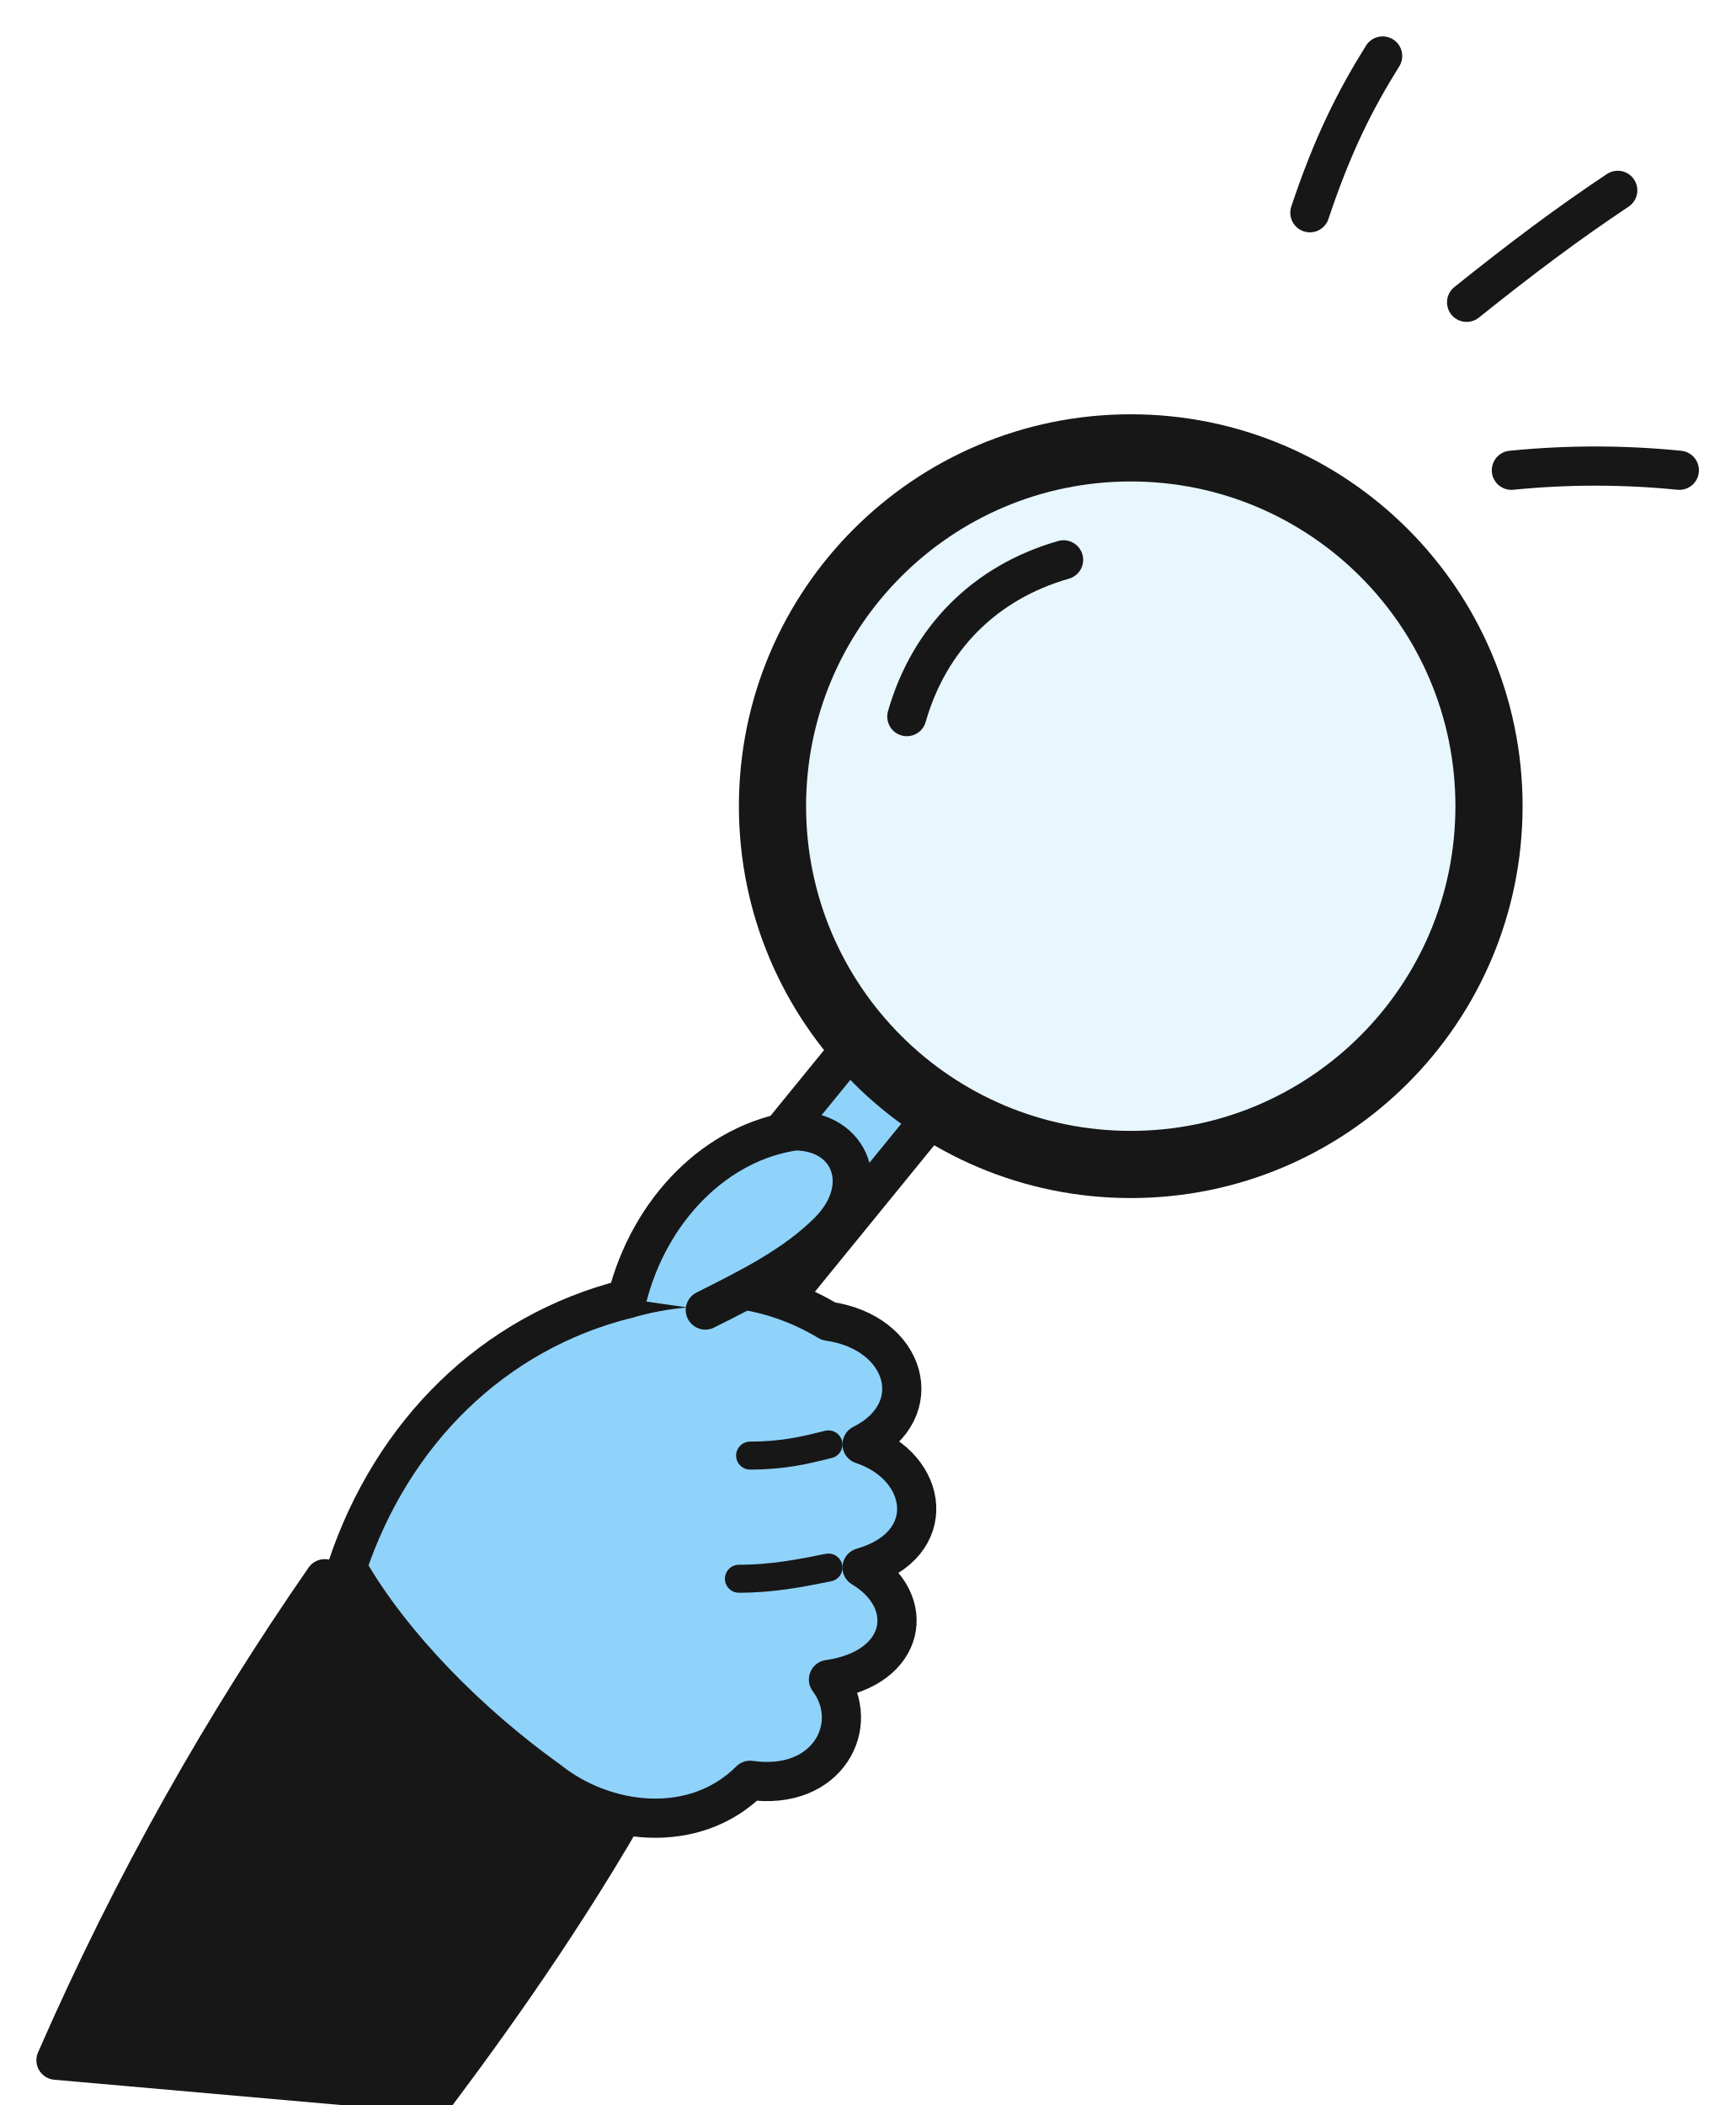
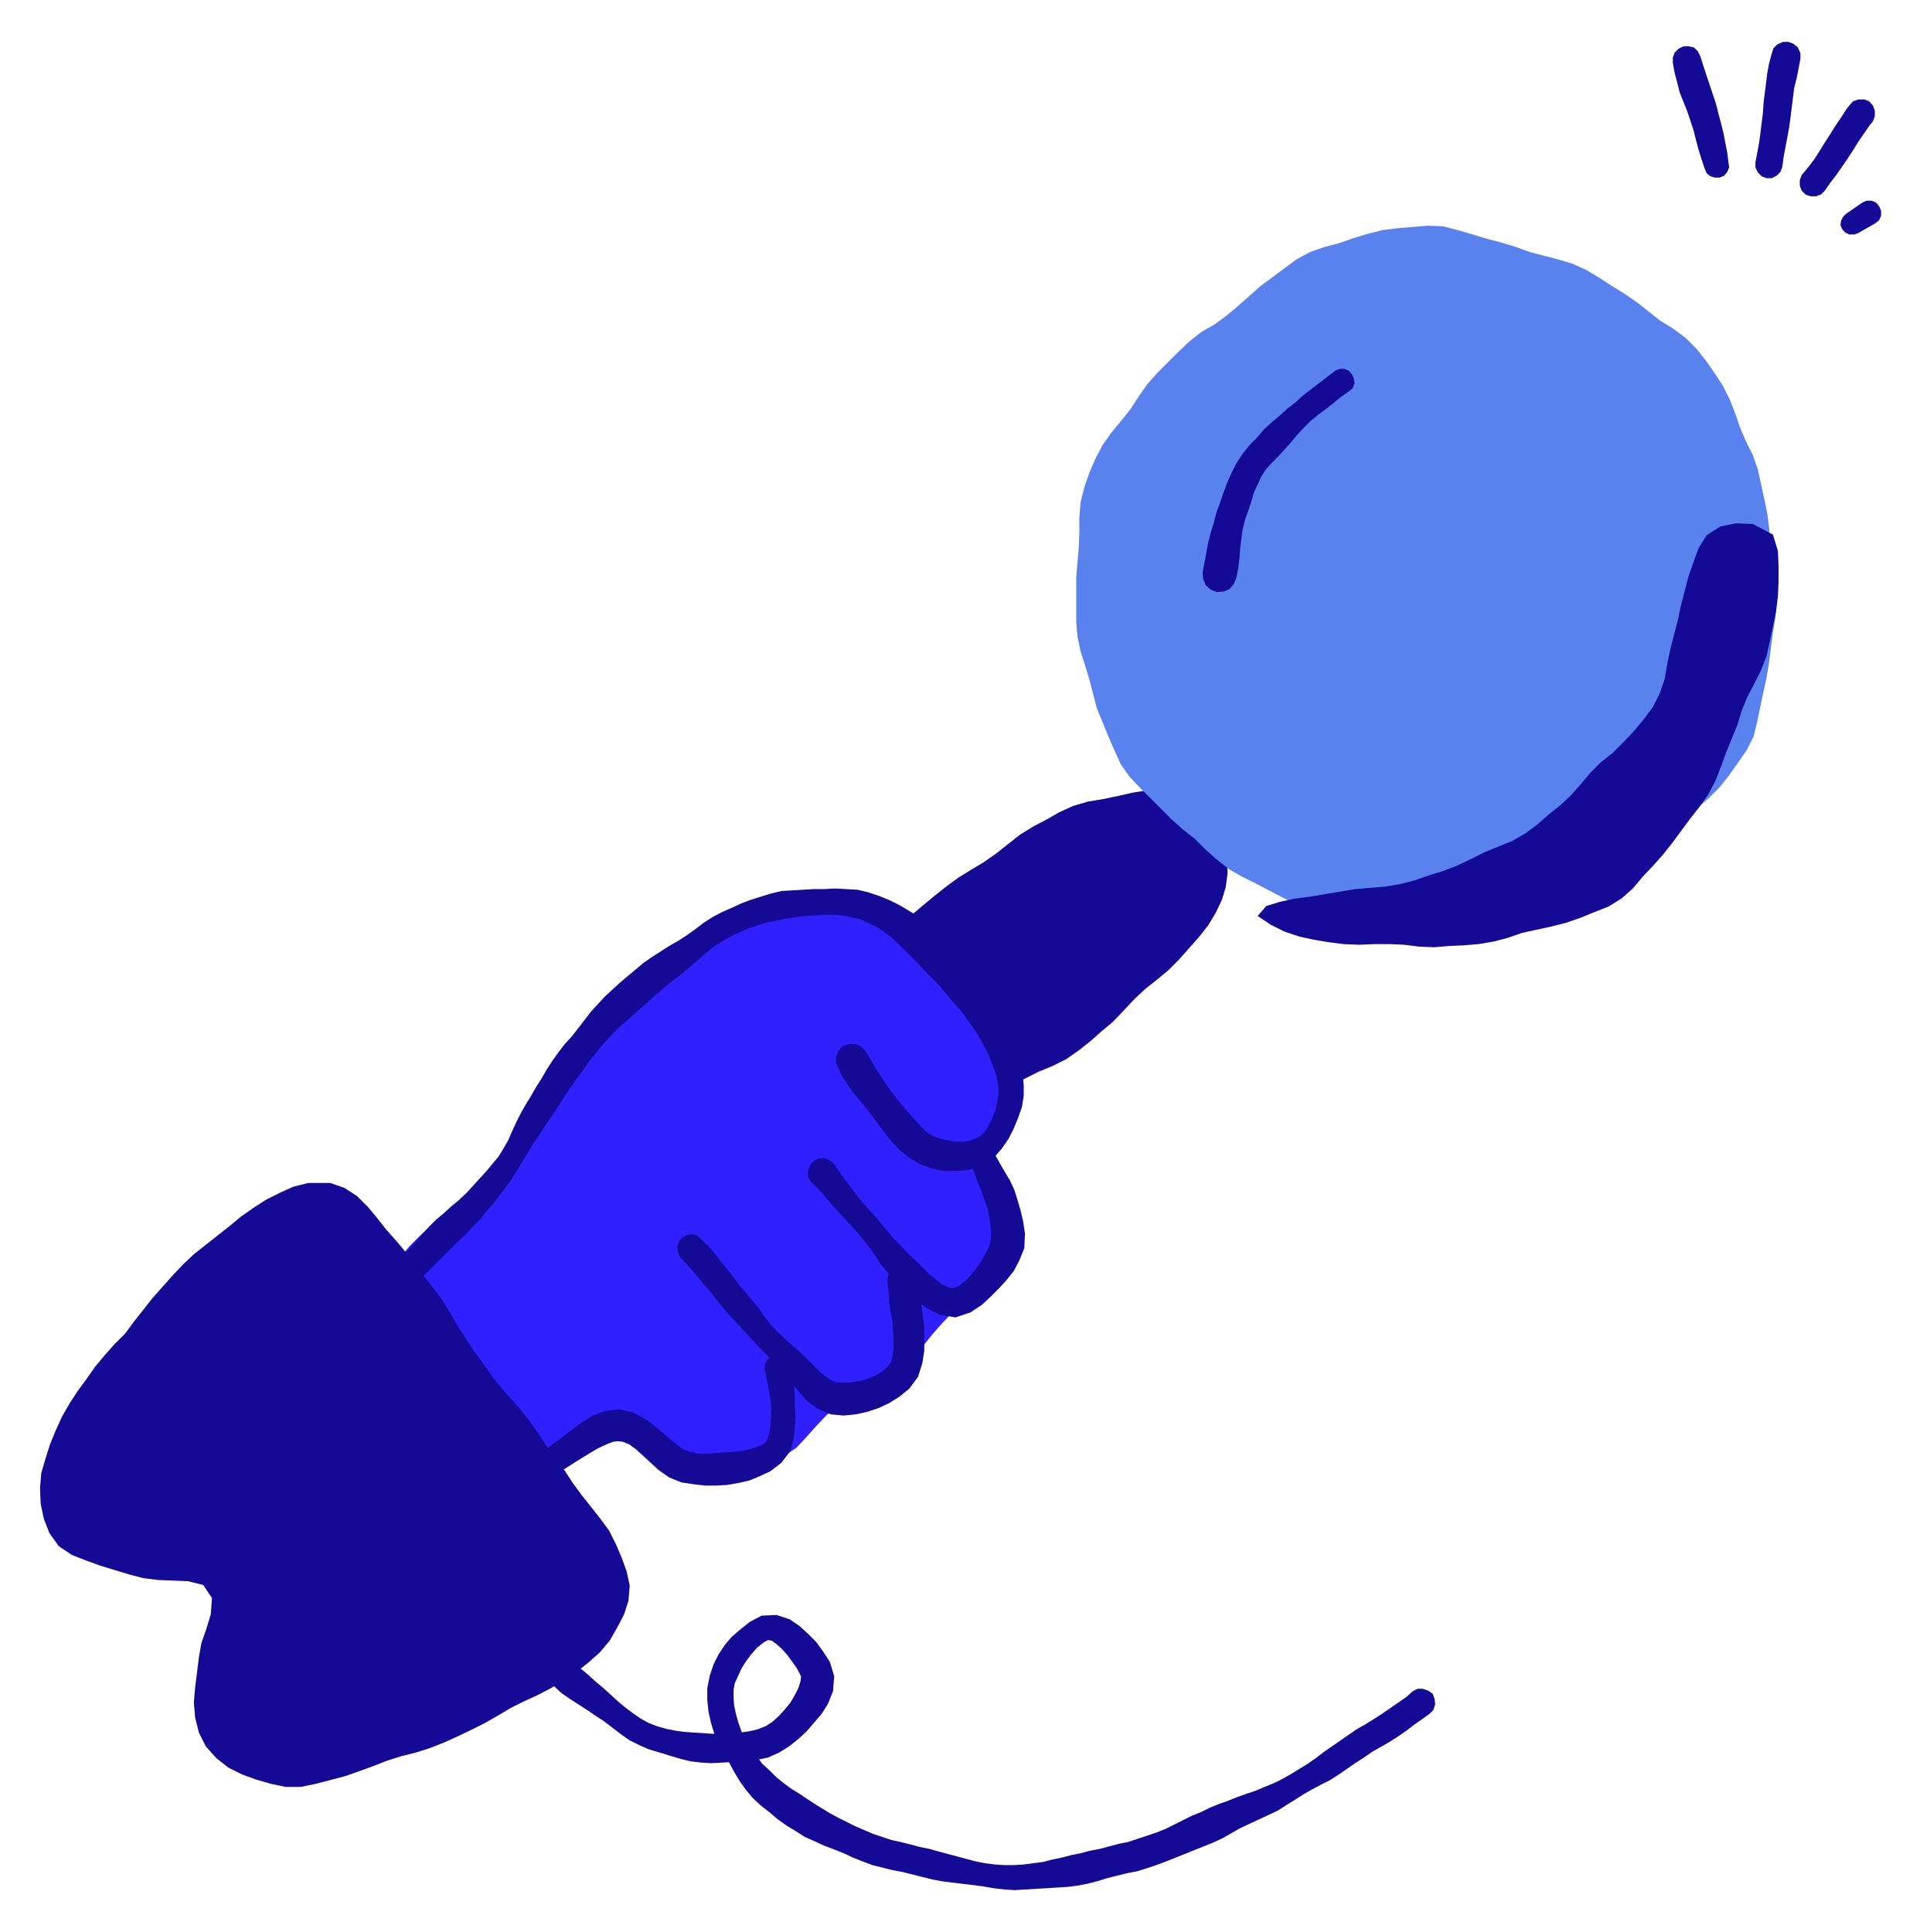
- <svg xmlns="http://www.w3.org/2000/svg" viewBox="34 24 310 376" width="310" height="376">
-   <g stroke="#171717" stroke-width="7" stroke-linecap="round" stroke-linejoin="round" fill="none">
-     <path d="M268 62 C 272 50 276 42 281 34" />
-     <path d="M296 78 C 306 70 314 64 323 58" />
-     <path d="M304 108 C 314 107 324 107 334 108" />
-     <path d="M196 214 L 152 268" stroke-width="26" />
-     <path d="M196 214 L 152 268" stroke="#8FD3FA" stroke-width="12" />
-     <circle cx="236" cy="168" r="64" fill="#E8F6FE" />
-     <circle cx="236" cy="168" r="64" stroke-width="12" />
-     <path d="M196 152 C 200 138 210 128 224 124" />
-     <path d="M44 392 C 58 360 74 332 92 306 C 112 312 132 324 150 340 C 138 362 124 382 112 398 Z" fill="#171717" />
-     <path d="M96 304 C 104 280 122 262 146 256 C 160 252 172 254 182 260          C 196 262 200 276 188 282 C 200 286 202 300 188 304          C 198 310 196 322 182 324 C 188 332 182 344 168 342          C 158 352 142 350 132 342 C 118 332 104 318 96 304 Z" fill="#8FD3FA" />
-     <path d="M146 256 C 150 240 162 228 176 226 C 186 226 190 236 182 244 C 176 250 168 254 160 258" fill="#8FD3FA" />
-     <path d="M168 284 C 174 284 178 283 182 282" stroke-width="5" />
-     <path d="M166 306 C 172 306 177 305 182 304" stroke-width="5" />
-   </g>
+ <svg xmlns="http://www.w3.org/2000/svg" viewBox="-9 14 307 309" width="307" height="309">
+   <path fill="#140A95" d="M267.4 40.0L267.2 38.4 266.9 36.9 266.6 35.3 266.2 33.7 265.8 32.2 265.4 30.6 264.9 29.1 264.4 27.6 263.9 26.1 263.4 24.6 262.9 23.0 262.5 22.2 261.9 21.6 261.0 21.4 260.2 21.4 259.4 21.8 258.8 22.4 258.5 23.2 258.5 24.1 258.8 25.7 259.2 27.2 259.6 28.8 260.2 30.3 260.8 31.8 261.3 33.3 261.8 34.8 262.2 36.4 262.6 37.9 263.1 39.5 263.6 41.0 263.9 41.7 264.5 42.2 265.2 42.4 266.0 42.4 266.7 42.1 267.2 41.5 267.5 40.8Z" />
+   <path fill="#140A95" d="M276.0 40.7L276.2 39.2 276.5 37.6 276.8 36.0 277.1 34.4 277.3 32.9 277.5 31.3 277.7 29.7 277.9 28.1 278.3 26.5 278.6 25.0 278.9 23.4 278.9 22.5 278.5 21.6 277.8 21.0 277.0 20.7 276.1 20.7 275.2 21.1 274.6 21.7 274.3 22.6 273.9 24.1 273.6 25.7 273.4 27.3 273.2 28.9 273.0 30.5 272.9 32.1 272.7 33.7 272.5 35.3 272.3 36.8 272.0 38.4 271.7 40.0 271.7 40.8 272.1 41.6 272.7 42.2 273.5 42.5 274.3 42.5 275.1 42.1 275.7 41.5Z" />
+   <path fill="#140A95" d="M282.8 44.5L283.7 43.2 284.7 41.9 285.6 40.6 286.5 39.3 287.4 37.9 288.2 36.6 289.1 35.3 290.0 34.0 290.5 33.4 290.8 32.6 290.8 31.7 290.5 30.9 289.9 30.2 289.1 29.9 288.2 29.9 287.3 30.2 286.7 30.9 286.3 31.4 285.4 32.8 284.5 34.1 283.7 35.4 282.8 36.8 282.0 38.1 281.1 39.5 280.1 40.8 279.1 42.0 278.8 42.8 278.8 43.7 279.1 44.5 279.7 45.1 280.5 45.4 281.4 45.4 282.2 45.1Z" />
+   <path fill="#140A95" d="M288.1 51.3L289.5 50.5 290.9 49.7 291.5 49.2 291.8 48.5 291.8 47.7 291.5 47.0 291.0 46.4 290.3 46.1 289.5 46.1 288.8 46.4 287.5 47.3 286.2 48.2 285.7 48.7 285.4 49.3 285.3 50.0 285.6 50.7 286.1 51.2 286.7 51.5 287.5 51.5Z" />
+   <path fill="#140A95" d="M176.1 139.7L178.5 140.2 180.8 141.3 182.7 142.9 184.3 144.8 185.5 146.9 186.6 149.1 187.2 151.4 187.3 153.7 187.0 155.9 186.4 157.9 185.4 160.0 184.2 162.0 182.7 163.9 181.1 165.7 179.5 167.5 177.8 169.2 176.0 170.7 174.1 172.2 172.4 173.8 170.7 175.6 169.0 177.4 167.2 178.9 165.4 180.5 163.5 182.0 161.5 183.4 159.3 184.5 157.1 185.4 154.9 186.5 152.8 187.7 150.8 188.9 148.6 190.0 146.5 191.2 144.5 192.4 142.4 193.5 140.1 194.4 137.8 195.1 135.6 195.8 133.3 196.6 131.1 197.2 128.9 197.6 126.6 197.3 124.3 196.7 122.0 195.6 120.1 194.0 118.6 192.0 117.4 189.9 116.3 187.6 115.7 185.3 115.6 182.8 116.3 180.4 117.3 178.2 118.6 176.1 120.1 174.2 121.9 172.6 123.8 171.1 125.7 169.6 127.6 168.1 129.6 166.8 131.6 165.4 133.4 163.8 135.0 162.1 136.7 160.4 138.6 158.8 140.4 157.3 142.3 155.8 144.2 154.4 146.3 153.1 148.3 151.9 150.3 150.5 152.2 149.0 154.1 147.5 156.2 146.2 158.3 145.1 160.4 143.9 162.6 142.9 165.0 142.2 167.4 141.8 169.8 141.3 172.0 140.8 174.4 140.4Z" />
+   <path fill="#5982EF" d="M274.9 108.0L275.1 110.4 274.9 112.8 274.5 115.2 274.2 117.5 273.9 119.9 273.5 122.3 273.0 124.6 272.5 127.0 272.0 129.4 271.4 131.8 270.3 134.0 268.9 136.0 267.5 138.0 266.0 139.9 264.3 141.6 262.5 143.2 260.7 144.9 259.1 146.6 257.4 148.3 255.6 149.8 253.6 151.1 251.6 152.4 249.5 153.7 247.5 154.8 245.3 155.8 243.2 156.9 241.2 158.2 239.2 159.7 237.1 160.9 234.9 161.9 232.6 162.7 230.3 163.5 228.0 164.1 225.5 164.4 223.1 164.5 220.7 164.7 218.3 165.0 215.9 165.1 213.5 164.9 211.1 164.5 208.7 164.0 206.5 163.2 204.3 162.0 202.3 160.7 200.3 159.6 198.1 158.5 196.0 157.5 193.9 156.4 191.8 155.3 189.6 154.2 187.5 153.0 185.6 151.5 183.8 149.9 182.1 148.2 180.2 146.7 178.4 145.1 176.7 143.4 175.0 141.7 173.3 140.0 171.6 138.2 170.2 136.2 169.2 134.0 168.2 131.7 167.3 129.5 166.4 127.3 165.8 125.0 165.2 122.7 164.5 120.4 163.8 118.2 163.3 115.8 163.1 113.5 163.1 111.1 163.1 108.7 163.1 106.3 163.3 103.9 163.5 101.6 163.6 99.2 163.6 96.7 163.8 94.3 164.4 91.9 165.2 89.6 166.2 87.3 167.3 85.2 168.7 83.2 170.3 81.3 171.8 79.4 173.1 77.4 174.5 75.4 176.1 73.6 177.8 71.9 179.5 70.2 181.2 68.6 183.1 67.1 185.2 65.9 187.1 64.5 188.9 63.0 190.7 61.4 192.5 59.8 194.4 58.4 196.4 56.9 198.3 55.5 200.5 54.3 202.8 53.5 205.1 52.9 207.4 52.1 209.7 51.4 212.1 50.8 214.5 50.5 216.9 50.3 219.3 50.1 221.8 50.2 224.1 50.8 226.5 51.5 228.8 52.2 231.1 52.8 233.4 53.5 235.6 54.3 237.9 54.9 240.2 55.5 242.5 56.2 244.7 57.2 246.7 58.4 248.7 59.7 250.8 61.0 252.7 62.3 254.6 63.8 256.5 65.3 258.6 66.6 260.6 68.1 262.3 69.8 263.8 71.7 265.2 73.7 266.5 75.7 267.6 77.9 268.5 80.2 269.3 82.5 270.2 84.6 271.3 86.8 272.1 89.1 272.6 91.4 273.1 93.7 273.6 96.1 273.9 98.4 274.0 100.8 274.0 103.2 274.3 105.5Z" />
+   <path fill="#140A95" d="M274.5 99.5L275.3 102.1 275.4 104.6 275.4 107.0 275.3 109.4 275.0 111.8 274.5 114.2 274.0 116.6 273.5 118.9 272.6 121.2 271.5 123.4 270.4 125.5 269.5 127.7 268.8 130.0 267.9 132.2 267.0 134.4 266.2 136.6 265.3 138.9 264.2 141.0 262.8 143.0 261.3 144.9 259.9 146.8 258.5 148.7 257.0 150.6 255.4 152.4 253.7 154.2 252.1 156.1 250.3 157.7 248.2 159.0 245.9 159.9 243.7 160.8 241.4 161.6 239.0 162.2 236.7 162.7 234.4 163.2 232.1 164.0 229.8 164.6 227.4 165.0 225.0 165.2 222.7 165.3 220.3 165.5 217.9 165.4 215.6 165.1 213.2 165.0 210.8 165.0 208.3 165.1 205.9 165.0 203.5 164.7 201.1 164.3 198.8 163.8 196.4 163.0 194.2 161.9 192.1 160.5 193.5 158.9 195.8 158.2 198.2 157.7 200.6 157.4 202.9 157.0 205.3 156.6 207.7 156.2 210.1 156.0 212.5 155.8 214.9 155.4 217.2 154.8 219.5 154.0 221.8 153.3 224.1 152.4 226.2 151.4 228.4 150.3 230.6 149.4 232.8 148.5 234.9 147.3 236.8 145.9 238.6 144.3 240.5 142.8 242.2 141.2 243.8 139.4 245.3 137.6 247.0 135.9 248.9 134.4 250.6 132.7 252.3 130.9 253.8 129.1 255.3 127.1 256.4 124.9 257.2 122.6 257.6 120.2 258.1 117.8 258.7 115.5 259.3 113.2 259.8 110.8 260.4 108.5 261.0 106.2 261.8 103.9 262.6 101.7 263.9 99.6 266.1 98.2 268.6 97.7 271.3 97.8Z" />
+   <path fill="#140A95" d="M188.7 106.4L189.0 104.9 189.2 103.3 189.3 101.8 189.5 100.2 189.7 98.7 190.1 97.1 190.6 95.7 191.1 94.2 191.5 92.8 192.1 91.5 192.7 90.2 193.4 89.1 194.3 88.1 195.3 87.1 196.3 86.0 197.3 84.9 198.3 83.7 199.4 82.5 200.5 81.4 201.7 80.4 202.9 79.5 204.2 78.5 205.4 77.5 206.7 76.6 207.3 76.1 207.6 75.3 207.5 74.6 207.2 73.9 206.7 73.3 206.0 73.0 205.2 73.0 204.5 73.3 203.2 74.3 201.9 75.3 200.6 76.3 199.3 77.3 198.1 78.4 196.8 79.4 195.6 80.5 194.3 81.6 193.1 82.7 192.0 84.0 190.8 85.2 189.7 86.6 188.7 88.1 187.9 89.7 187.2 91.3 186.6 92.9 186.1 94.4 185.5 96.0 185.1 97.6 184.6 99.2 184.2 100.8 183.9 102.4 183.6 104.0 183.3 105.6 183.4 106.6 183.8 107.6 184.6 108.3 185.6 108.7 186.7 108.6 187.6 108.2 188.3 107.4Z" />
+   <path fill="#3020FE" d="M52.2 221.7L52.6 219.3 53.6 217.2 54.9 215.2 56.5 213.3 58.2 211.6 60.0 210.0 61.8 208.4 63.6 206.9 65.4 205.3 67.2 203.7 68.8 201.9 70.4 200.1 71.8 198.2 73.2 196.2 74.6 194.2 75.9 192.3 77.3 190.3 78.7 188.4 80.1 186.4 81.6 184.5 83.1 182.6 84.6 180.8 86.2 179.0 87.9 177.3 89.6 175.6 91.3 173.9 93.0 172.2 94.8 170.6 96.6 169.0 98.5 167.5 100.4 166.0 102.3 164.6 104.3 163.3 106.4 162.1 108.5 161.1 110.8 160.2 113.1 159.5 115.4 159.0 117.8 158.6 120.1 158.3 122.5 158.3 124.9 158.4 127.3 158.7 129.6 159.4 131.8 160.3 133.9 161.5 135.9 162.9 137.7 164.4 139.5 166.1 141.2 167.8 142.8 169.5 144.4 171.4 145.9 173.2 147.3 175.1 148.7 177.1 150.0 179.1 151.1 181.3 152.0 183.5 152.7 185.8 152.9 188.1 152.5 190.5 151.5 192.6 150.4 194.8 149.6 197.1 149.5 199.4 149.9 201.8 150.6 204.1 151.4 206.3 152.2 208.6 152.8 211.0 152.8 213.3 152.0 215.6 150.5 217.5 148.8 219.2 147.0 220.8 145.1 222.3 143.3 223.9 141.7 225.6 140.1 227.4 138.6 229.3 137.0 231.1 135.4 232.8 133.5 234.3 131.5 235.6 129.4 236.7 127.2 237.8 125.1 238.9 123.2 240.3 121.5 242.1 119.9 243.9 118.3 245.6 116.3 246.9 114.0 247.8 111.7 248.4 109.3 248.7 106.9 248.9 104.5 248.9 102.1 248.6 99.8 248.0 97.8 246.8 95.9 245.3 94.0 243.7 92.0 242.4 89.7 241.8 87.5 242.6 85.6 244.1 83.9 245.8 82.3 247.6 80.6 249.3 78.9 250.9 76.9 252.2 74.6 252.6 72.4 251.8 70.4 250.5 68.5 249.0 66.7 247.4 65.0 245.7 63.4 243.9 61.9 242.0 60.5 240.1 59.1 238.1 57.8 236.1 56.5 234.1 55.3 232.0 54.3 229.8 53.4 227.6 52.7 225.3 52.3 222.9Z" />
+   <path fill="#140A95" d="M51.8 225.0L53.0 223.9 54.1 222.8 55.3 221.7 56.4 220.5 57.5 219.4 58.6 218.2 59.7 217.1 60.9 215.9 62.0 214.8 63.1 213.7 64.3 212.5 65.5 211.4 66.6 210.2 67.7 209.1 68.7 207.8 69.8 206.6 70.8 205.3 71.8 204.0 72.8 202.6 73.7 201.2 74.5 199.8 75.4 198.4 76.2 197.0 77.1 195.7 78.0 194.3 78.9 193.0 79.8 191.6 80.7 190.3 81.5 189.0 82.4 187.7 83.3 186.4 84.2 185.2 85.1 183.9 86.1 182.7 87.0 181.5 88.0 180.4 89.1 179.2 90.2 178.1 91.4 177.1 92.6 176.0 93.8 175.0 95.0 173.9 96.1 172.9 97.3 171.9 98.5 170.9 99.7 170.0 100.9 169.0 102.1 168.0 103.2 167.0 104.4 166.0 105.6 165.1 106.9 164.3 108.2 163.6 109.5 163.0 110.9 162.4 112.4 161.9 113.8 161.5 115.3 161.2 116.8 160.9 118.2 160.7 119.7 160.5 121.2 160.4 122.7 160.3 124.2 160.3 125.6 160.4 127.1 160.7 128.5 161.0 129.8 161.6 131.1 162.2 132.3 163.0 133.5 163.9 134.6 164.9 135.7 166.0 136.7 167.0 137.8 168.1 138.8 169.2 139.9 170.3 141.0 171.4 142.0 172.6 143.0 173.8 144.0 174.9 145.0 176.1 145.9 177.4 146.8 178.6 147.6 179.9 148.3 181.2 149.0 182.5 149.5 183.8 150.0 185.1 150.4 186.4 150.6 187.6 150.7 188.8 150.5 190.1 150.2 191.5 149.7 192.8 149.1 194.0 148.4 195.1 147.6 195.8 146.5 196.3 145.2 196.6 143.9 196.6 142.6 196.4 141.3 196.1 140.2 195.7 139.2 195.1 138.3 194.2 137.3 193.1 136.3 192.0 135.3 190.8 134.3 189.6 133.4 188.4 132.5 187.1 131.6 185.8 130.8 184.5 130.0 183.1 129.4 182.1 128.7 181.4 127.8 181.0 126.8 181.0 125.8 181.3 125.1 182.0 124.7 183.0 124.7 184.0 125.1 184.9 125.6 186.0 126.5 187.4 127.4 188.7 128.5 190.0 129.5 191.2 130.5 192.5 131.5 193.9 132.5 195.2 133.6 196.6 134.8 197.9 136.3 199.1 138.1 200.2 140.1 200.9 142.1 201.3 144.0 201.3 146.0 201.1 147.9 200.4 149.8 199.3 151.2 197.7 152.3 196.1 153.1 194.5 153.8 192.8 154.4 191.1 154.7 189.3 154.7 187.5 154.5 185.6 154.2 183.8 153.8 182.1 153.2 180.5 152.4 178.9 151.6 177.5 150.6 176.1 149.6 174.8 148.6 173.4 147.7 172.1 146.7 170.7 145.7 169.4 144.7 168.2 143.6 166.9 142.5 165.6 141.5 164.3 140.4 163.0 139.2 161.8 137.9 160.6 136.4 159.7 134.9 158.8 133.3 158.0 131.6 157.3 129.8 156.7 128.1 156.3 126.3 156.2 124.5 156.1 122.8 156.2 121.1 156.2 119.4 156.3 117.7 156.4 116.0 156.5 114.3 156.9 112.7 157.4 111.1 157.9 109.5 158.5 108.0 159.2 106.4 159.9 104.9 160.7 103.5 161.6 102.2 162.6 100.8 163.6 99.4 164.5 98.0 165.3 96.6 166.2 95.2 167.1 93.9 168.0 92.6 169.1 91.4 170.1 90.1 171.2 88.9 172.3 87.7 173.4 86.6 174.6 85.5 175.8 84.5 177.1 83.5 178.4 82.4 179.8 81.3 181.0 80.3 182.3 79.3 183.7 78.4 185.1 77.6 186.5 76.7 187.9 75.9 189.3 75.1 190.6 74.3 192.0 73.6 193.4 72.9 194.9 72.3 196.3 71.5 197.7 70.7 199.0 69.7 200.2 68.7 201.4 67.6 202.6 66.6 203.7 65.5 204.9 64.3 206.0 63.1 207.0 61.9 208.1 60.7 209.1 59.6 210.2 58.5 211.4 57.5 212.6 56.4 213.8 55.2 214.9 54.1 215.9 52.9 217.0 51.7 218.1 50.6 219.2 49.4 220.3 48.2 221.3 47.6 222.2 47.4 223.2 47.6 224.2 48.1 225.0 49.0 225.6 50.0 225.8 51.0 225.6Z" />
+   <path fill="#140A95" d="M146.1 200.1L146.8 201.5 147.3 203.0 147.9 204.4 148.4 205.8 148.9 207.3 149.2 208.7 149.4 210.1 149.5 211.4 149.4 212.4 149.1 213.5 148.5 214.7 147.8 215.9 147.0 217.0 146.1 218.1 145.2 219.0 144.3 219.7 143.5 220.0 142.6 219.9 141.6 219.4 140.5 218.5 139.4 217.6 138.3 216.5 137.2 215.4 136.0 214.3 135.0 213.2 133.9 212.1 132.9 210.9 131.9 209.7 130.9 208.5 129.9 207.4 128.8 206.2 127.8 204.9 126.9 203.7 125.9 202.4 125.0 201.1 124.4 200.2 123.7 199.6 122.9 199.2 121.9 199.3 121.1 199.7 120.5 200.4 120.2 201.3 120.2 202.2 120.6 203.0 121.5 203.8 122.6 205.0 123.6 206.2 124.7 207.4 125.8 208.6 126.9 209.8 128.0 211.0 129.0 212.2 130.0 213.5 131.0 214.9 131.9 216.3 133.0 217.6 134.1 218.8 135.2 219.9 136.5 221.0 137.8 222.2 139.3 223.3 141.3 224.3 143.8 224.7 146.2 223.9 148.0 222.7 149.4 221.4 150.7 220.1 151.9 218.8 153.1 217.3 154.0 215.6 154.8 213.6 154.9 211.3 154.6 209.3 154.2 207.6 153.7 205.9 153.2 204.3 152.5 202.8 151.6 201.3 150.8 199.9 150.0 198.5 149.5 197.8 148.8 197.3 148.0 197.2 147.2 197.4 146.6 197.8 146.1 198.5 146.0 199.3Z" />
+   <path fill="#140A95" d="M132.9 219.1L133.1 220.7 133.2 222.3 133.4 223.8 133.7 225.3 133.8 226.8 133.9 228.3 133.9 229.7 133.7 230.9 133.5 231.8 132.9 232.6 132.0 233.4 130.8 234.1 129.5 234.6 128.2 234.9 126.9 235.1 125.7 235.1 124.8 235.1 124.0 234.8 123.1 234.2 122.1 233.4 121.1 232.4 120.0 231.3 118.9 230.2 117.6 229.1 116.4 228.0 115.2 226.9 114.2 225.8 113.2 224.5 112.3 223.2 111.3 222.0 110.3 220.8 109.2 219.5 108.3 218.3 107.3 217.0 106.3 215.8 105.3 214.5 104.3 213.3 103.2 212.3 102.6 211.7 101.8 211.4 100.9 211.5 100.1 211.9 99.6 212.5 99.3 213.4 99.4 214.2 99.7 215.0 100.7 216.1 101.8 217.3 102.8 218.5 103.9 219.8 104.9 221.0 105.9 222.3 106.9 223.5 108.0 224.7 109.1 225.9 110.2 227.1 111.3 228.3 112.4 229.5 113.5 230.6 114.6 231.8 115.7 233.0 116.7 234.2 117.8 235.4 118.9 236.8 120.1 238.1 121.7 239.3 123.8 240.2 125.9 240.4 127.9 240.2 129.7 239.8 131.5 239.2 133.2 238.4 134.8 237.4 136.4 236.1 137.8 234.2 138.5 232.0 138.8 230.0 138.8 228.2 138.8 226.4 138.6 224.7 138.4 223.1 138.1 221.4 137.8 219.8 137.3 218.2 137.0 217.4 136.4 216.8 135.6 216.5 134.7 216.5 133.9 216.8 133.3 217.5 132.9 218.3Z" />
+   <path fill="#140A95" d="M113.3 233.1L113.6 234.6 113.9 236.1 114.2 237.7 114.3 239.2 114.3 240.7 114.2 242.1 114.0 243.3 113.7 244.2 113.3 244.8 112.4 245.3 111.2 245.7 109.9 246.0 108.4 246.2 107.0 246.3 105.5 246.4 104.0 246.5 102.6 246.5 101.3 246.2 100.2 245.8 99.2 245.0 98.1 244.1 96.9 243.1 95.6 242.0 94.1 240.9 92.2 239.9 90.0 239.4 87.7 239.7 85.8 240.4 84.2 241.4 82.8 242.4 81.5 243.4 80.2 244.4 78.8 245.4 77.5 246.4 76.3 247.5 75.1 248.6 73.9 249.7 72.7 250.9 71.5 252.0 70.9 252.5 70.4 253.2 70.3 254.0 70.4 254.8 70.9 255.4 71.5 255.9 72.3 256.1 73.1 255.9 73.8 255.4 74.3 254.8 75.3 253.6 76.4 252.5 77.6 251.4 78.9 250.5 80.2 249.6 81.5 248.8 82.9 247.9 84.2 247.1 85.5 246.3 86.7 245.6 88.0 245.0 89.0 244.6 89.8 244.5 90.6 244.6 91.6 245.0 92.7 245.8 93.8 246.8 95.0 247.9 96.3 249.1 98.0 250.3 100.0 251.1 102.0 251.4 103.8 251.6 105.5 251.6 107.3 251.5 109.0 251.2 110.8 250.8 112.5 250.1 114.2 249.3 115.9 248.0 117.3 246.2 117.9 244.2 118.1 242.4 118.2 240.6 118.1 238.9 118.1 237.3 118.0 235.6 117.8 234.0 117.7 232.4 117.3 231.6 116.8 230.9 116.0 230.6 115.1 230.6 114.3 230.9 113.7 231.5 113.3 232.2Z" />
+   <path fill="#140A95" d="M43.8 203.2L46.1 204.0 48.1 205.3 49.8 207.0 51.3 208.8 52.8 210.7 54.4 212.5 55.9 214.3 57.3 216.2 58.8 218.1 60.3 220.0 61.7 221.9 63.0 224.0 64.2 226.1 65.5 228.1 66.8 230.1 68.2 232.0 69.6 234.0 71.1 235.9 72.7 237.7 74.2 239.4 75.7 241.3 77.1 243.3 78.4 245.3 79.8 247.3 81.3 249.2 82.6 251.2 84.0 253.1 85.5 255.0 87.0 256.9 88.4 258.8 89.5 261.0 90.4 263.1 91.2 265.3 91.7 267.6 91.5 270.0 90.8 272.2 89.7 274.3 88.5 276.4 86.9 278.3 85.1 279.9 83.2 281.4 81.2 282.7 79.1 284.0 77.0 285.1 74.8 286.1 72.6 287.2 70.6 288.4 68.5 289.6 66.3 290.7 64.2 291.7 62.0 292.7 59.7 293.6 57.5 294.3 55.1 294.9 52.9 295.6 50.6 296.5 48.4 297.3 46.1 298.1 43.8 298.7 41.5 299.3 39.1 299.8 36.7 299.8 34.3 299.3 31.9 298.6 29.7 297.8 27.5 296.7 25.6 295.2 23.9 293.3 22.8 291.1 22.2 288.7 22.0 286.3 22.2 283.9 22.5 281.5 22.8 279.1 23.2 276.8 24.0 274.5 24.7 272.2 24.9 269.6 23.5 267.5 21.1 266.9 18.7 266.8 16.3 266.7 13.9 266.4 11.6 265.8 9.3 265.1 7.0 264.4 4.8 263.6 2.5 262.7 0.4 261.3 -1.1 259.2 -2.0 256.9 -2.5 254.5 -2.6 252.0 -2.4 249.6 -1.7 247.2 -1.0 245.0 -0.1 242.8 0.9 240.6 2.1 238.5 3.4 236.5 4.8 234.6 6.2 232.6 7.7 230.8 9.3 229.0 11.0 227.3 12.4 225.4 13.9 223.5 15.4 221.6 17.0 219.8 18.6 218.0 20.3 216.2 22.0 214.6 23.9 213.1 25.8 211.6 27.7 210.1 29.5 208.6 31.5 207.2 33.5 205.9 35.7 204.8 37.9 203.8 40.3 203.2Z" />
+   <path fill="#140A95" d="M74.4 279.8L75.7 280.8 77.0 281.7 78.3 282.7 79.6 283.7 80.8 284.8 82.1 285.7 83.5 286.6 84.9 287.5 86.2 288.4 87.6 289.3 88.9 290.3 90.2 291.3 91.6 292.3 93.2 293.1 94.8 293.8 96.5 294.3 98.1 294.8 99.8 295.3 101.4 295.7 103.1 295.9 104.8 296.0 106.6 295.9 108.3 295.8 110.1 295.7 111.9 295.5 113.8 295.1 115.6 294.3 117.2 293.3 118.7 292.1 120.0 290.9 121.2 289.5 122.4 288.1 123.4 286.5 124.2 284.5 124.4 282.1 123.7 279.8 122.6 278.1 121.5 276.6 120.2 275.3 118.9 274.1 117.3 273.0 115.2 272.3 112.8 272.4 110.9 273.4 109.4 274.6 108.0 275.8 106.9 277.1 105.9 278.6 105.1 280.2 104.5 282.0 104.1 284.0 104.1 285.9 104.3 287.8 104.7 289.6 105.2 291.2 106.0 292.8 106.8 294.3 107.6 295.9 108.4 297.4 109.3 298.9 110.3 300.3 111.4 301.6 112.7 302.8 114.1 303.9 115.4 305.0 116.8 306.0 118.3 306.9 119.7 307.8 121.3 308.5 122.8 309.2 124.4 309.8 125.9 310.4 127.4 311.1 128.9 311.7 130.5 312.3 132.1 312.7 133.7 313.1 135.3 313.4 136.9 313.8 138.5 314.2 140.1 314.6 141.7 314.9 143.3 315.1 145.0 315.3 146.6 315.5 148.2 315.7 149.9 316.0 151.6 316.2 153.3 316.3 154.9 316.2 156.6 316.1 158.3 316.0 159.9 315.9 161.6 315.8 163.2 315.6 164.8 315.3 166.4 314.9 168.0 314.4 169.6 314.0 171.2 313.6 172.8 313.3 174.4 312.8 175.9 312.3 177.5 311.7 179.0 311.1 180.5 310.5 182.0 309.9 183.5 309.3 185.0 308.7 186.5 308.0 187.9 307.2 189.3 306.4 190.8 305.7 192.3 305.0 193.8 304.3 195.3 303.6 196.7 302.7 198.0 301.9 199.4 301.0 200.8 300.2 202.3 299.4 203.7 298.7 205.1 297.8 206.4 296.9 207.7 296.0 209.1 295.1 210.4 294.2 211.8 293.4 213.2 292.6 214.6 291.7 215.9 290.8 217.2 289.8 218.5 288.9 219.6 288.1 220.2 287.5 220.5 286.6 220.4 285.7 220.1 284.9 219.4 284.4 218.5 284.1 217.7 284.1 216.9 284.5 215.9 285.4 214.6 286.3 213.3 287.2 212.0 288.1 210.6 289.0 209.3 289.8 207.9 290.6 206.6 291.5 205.3 292.4 204.0 293.3 202.7 294.2 201.4 295.2 200.1 296.1 198.8 296.9 197.5 297.7 196.1 298.5 194.7 299.2 193.2 299.8 191.8 300.4 190.3 300.9 188.9 301.4 187.4 302.0 186.0 302.5 184.5 303.1 183.1 303.8 181.6 304.4 180.2 305.1 178.8 305.8 177.4 306.5 175.9 307.1 174.4 307.6 172.9 308.1 171.4 308.6 169.9 308.9 168.4 309.3 166.9 309.7 165.3 310.0 163.8 310.4 162.3 310.7 160.8 311.1 159.3 311.4 157.8 311.8 156.2 312.0 154.7 312.2 153.1 312.3 151.6 312.3 150.1 312.2 148.5 312.0 147.0 311.7 145.5 311.3 144.0 310.9 142.5 310.5 141.0 310.1 139.6 309.7 138.1 309.4 136.6 309.0 135.0 308.6 133.6 308.3 132.1 307.8 130.6 307.3 129.2 306.7 127.8 306.1 126.4 305.4 125.0 304.7 123.7 304.0 122.4 303.2 121.1 302.4 119.9 301.6 118.7 300.8 117.4 300.0 116.2 299.1 115.1 298.2 114.0 297.1 112.9 296.1 112.0 294.9 111.1 293.6 110.3 292.3 109.6 291.0 109.1 289.6 108.7 288.2 108.4 286.8 108.3 285.5 108.3 284.3 108.5 283.2 109.0 282.1 109.6 280.8 110.3 279.7 111.2 278.5 112.1 277.5 113.1 276.7 113.8 276.3 114.4 276.4 115.1 276.9 116.0 277.7 116.9 278.7 117.7 279.8 118.4 280.8 118.9 281.7 119.1 282.2 119.0 282.9 118.7 283.9 118.1 285.1 117.4 286.3 116.5 287.4 115.6 288.4 114.5 289.4 113.4 290.1 112.1 290.6 110.8 290.9 109.4 291.1 107.9 291.2 106.5 291.3 105.0 291.3 103.5 291.2 102.0 291.1 100.5 291.0 99.0 290.8 97.5 290.5 96.1 290.1 94.8 289.6 93.5 288.9 92.2 288.0 91.0 287.1 89.8 286.1 88.6 285.0 87.5 284.0 86.3 283.0 85.1 281.9 83.9 280.9 82.7 280.0 81.4 279.0 80.1 278.1 78.9 277.1 77.6 276.2 76.8 275.7 75.8 275.6 74.9 275.8 74.2 276.4 73.7 277.2 73.6 278.2 73.8 279.1Z" />
</svg>
